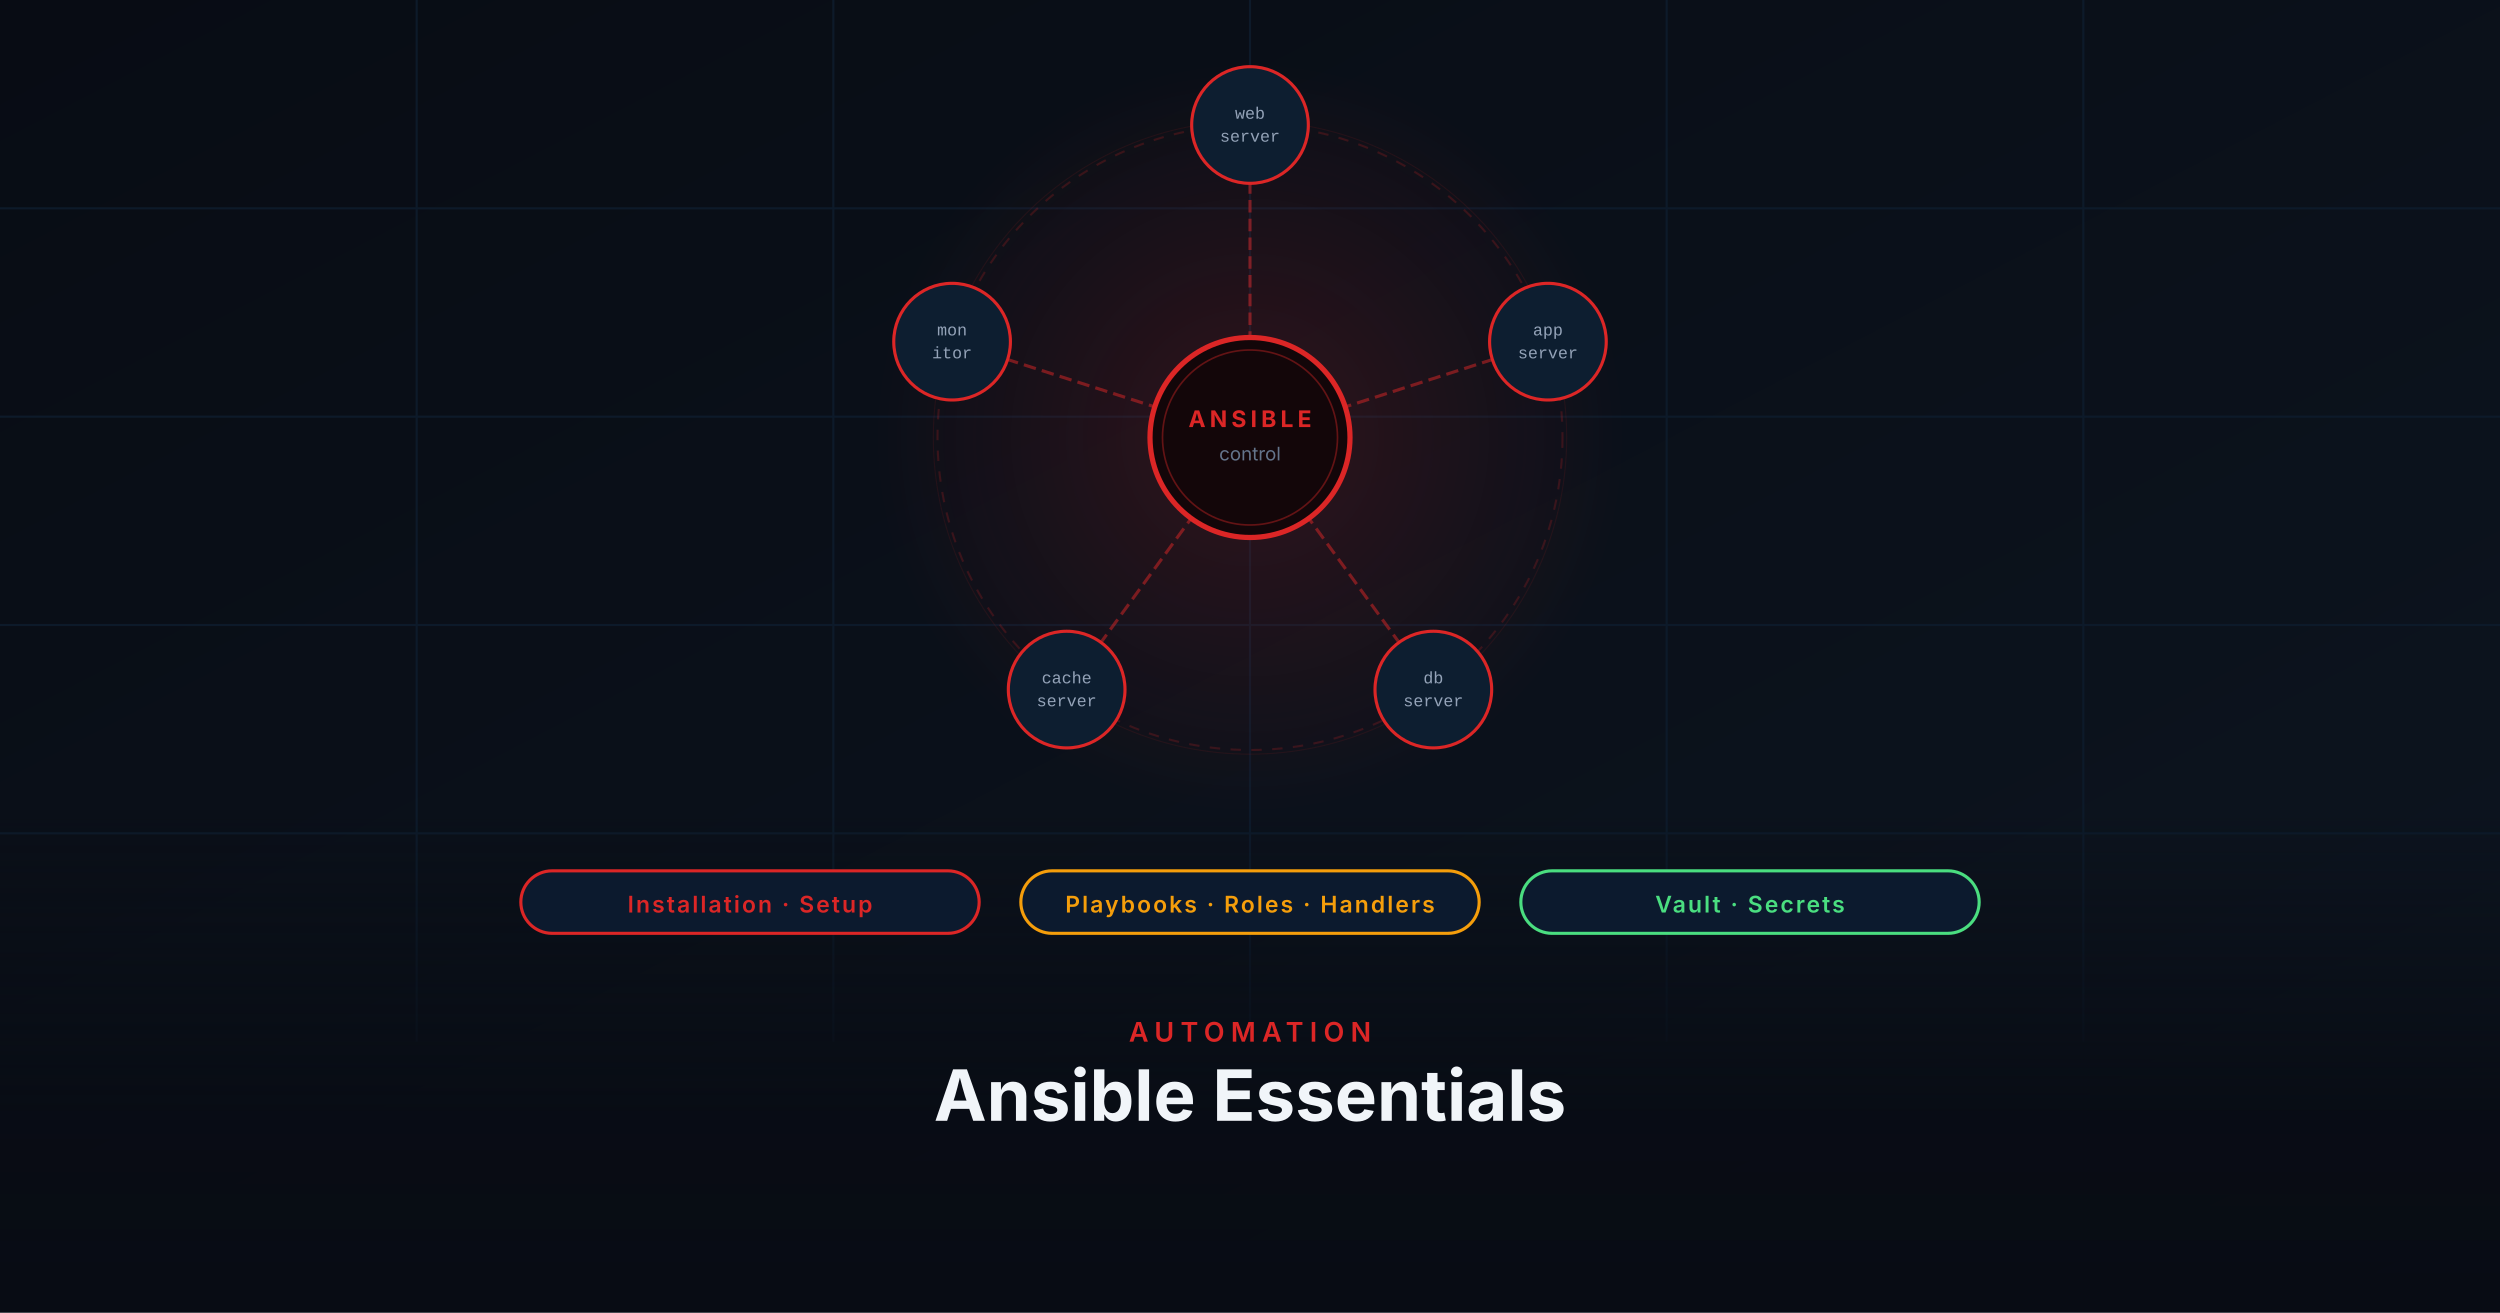
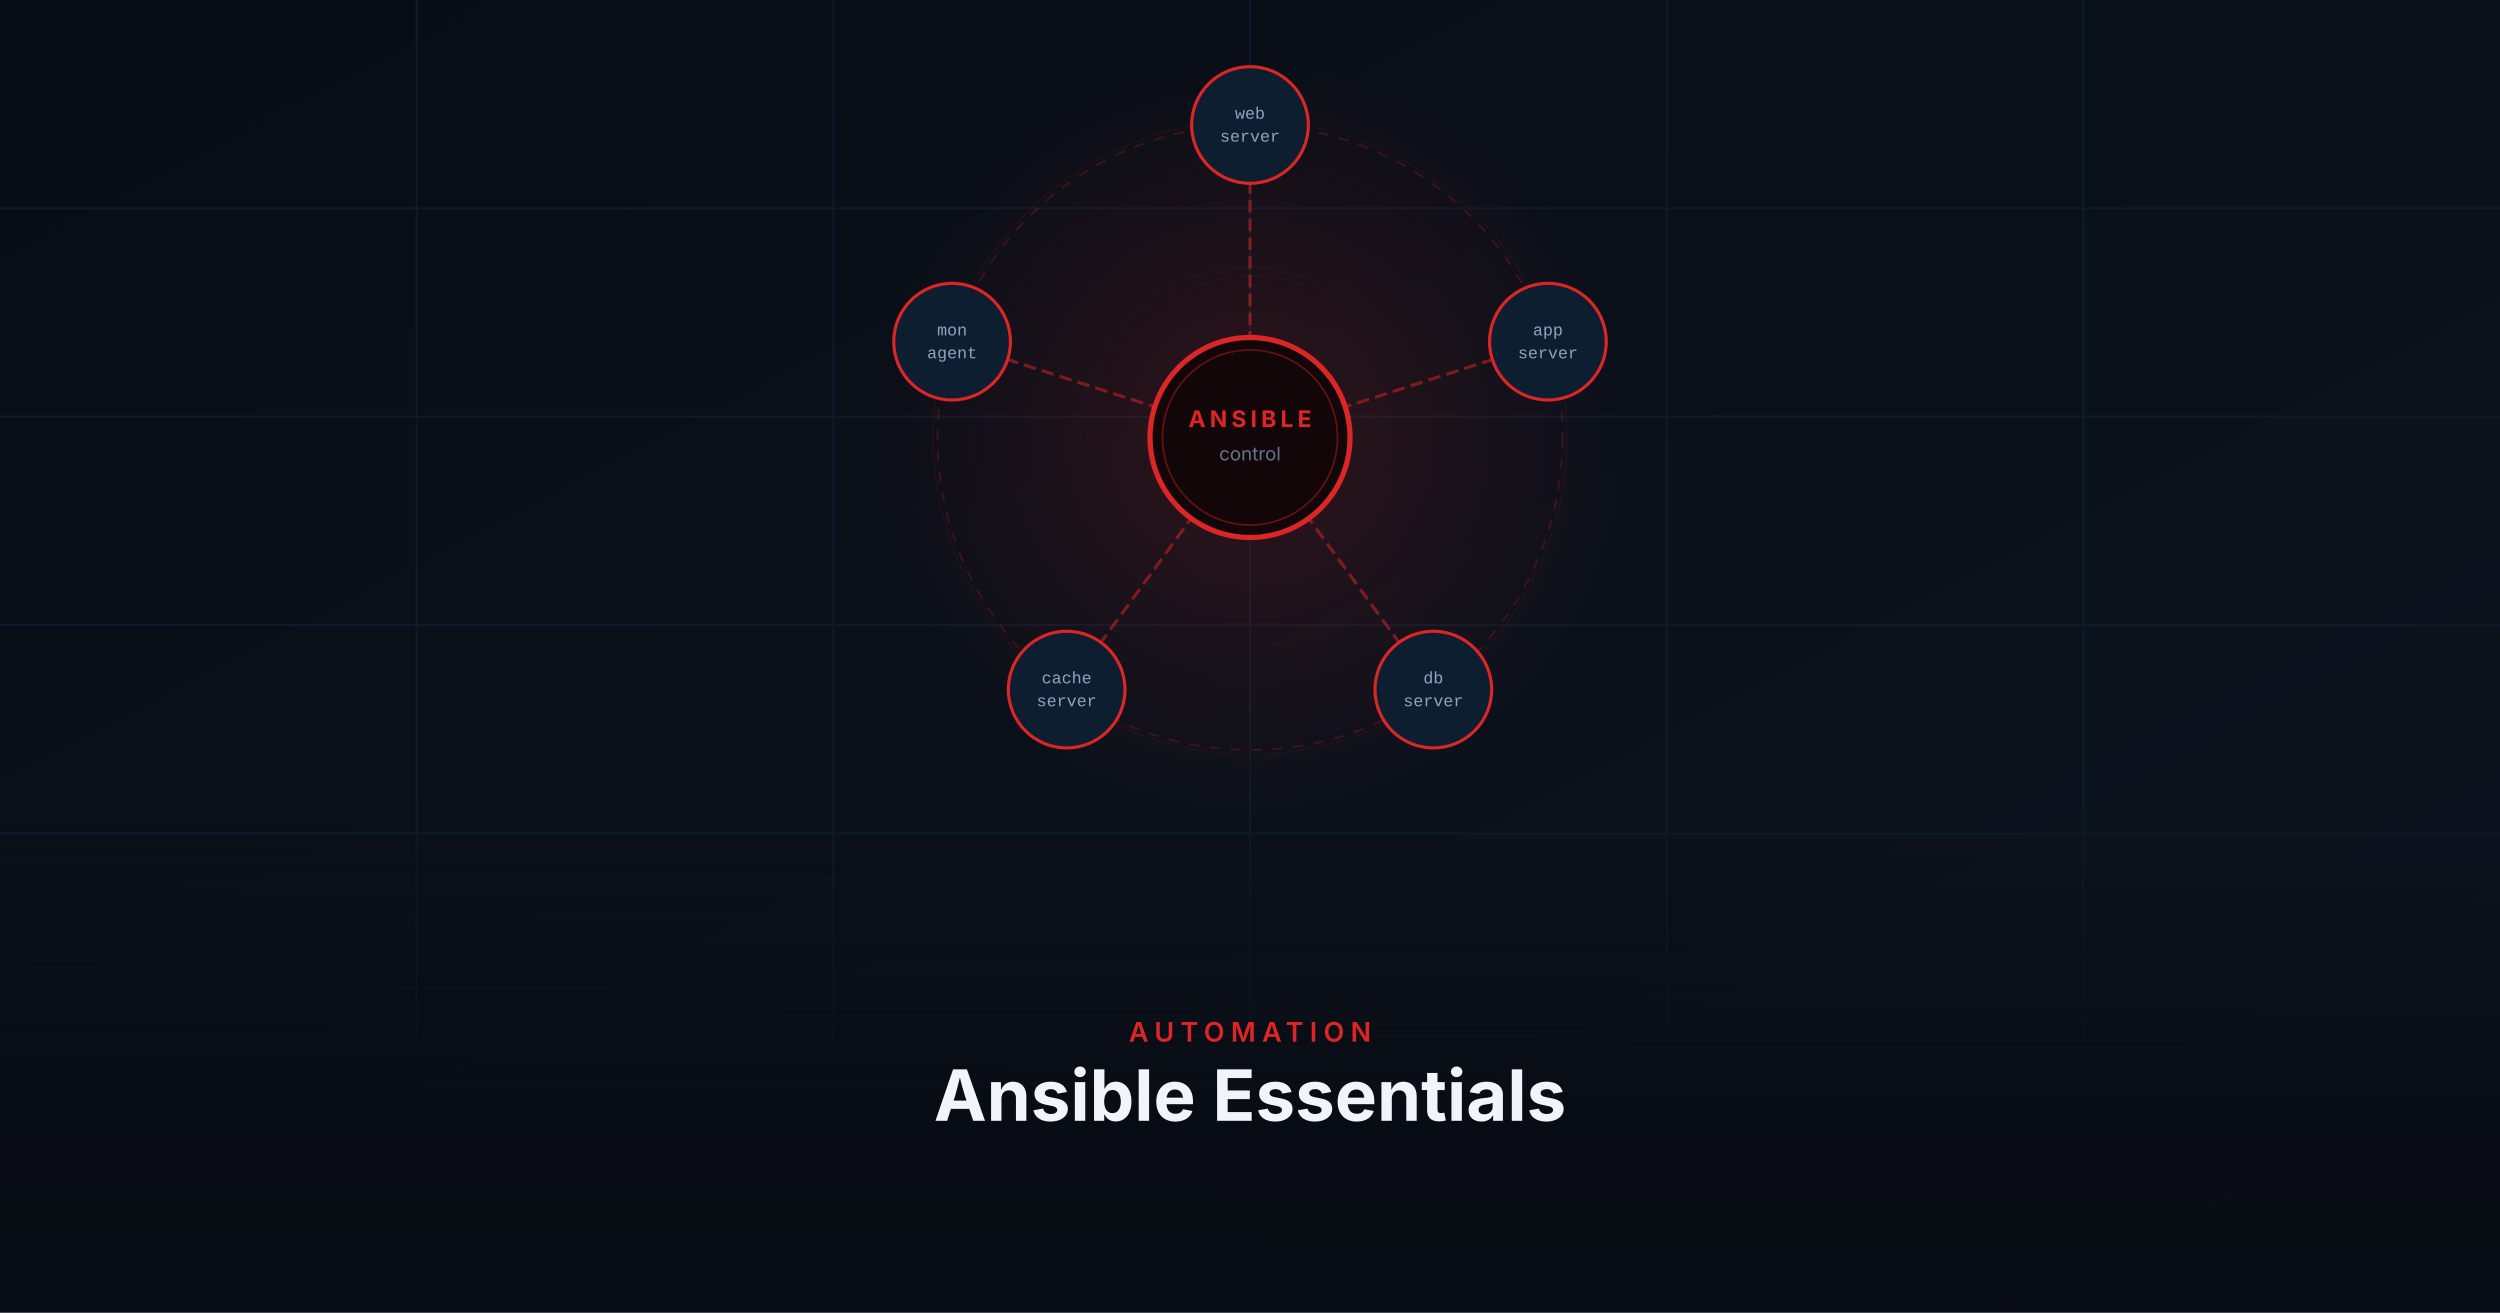
<svg xmlns="http://www.w3.org/2000/svg" viewBox="0 0 1200 630" width="1200" height="630" font-family="system-ui,-apple-system,BlinkMacSystemFont,'Segoe UI',sans-serif">
  <defs>
    <linearGradient id="bg" x1="0" y1="0" x2="1" y2="1">
      <stop offset="0%" stop-color="#080c14" />
      <stop offset="100%" stop-color="#0d1520" />
    </linearGradient>
    <linearGradient id="textbg" x1="0" y1="0" x2="0" y2="1">
      <stop offset="0%" stop-color="#080c14" stop-opacity="0" />
      <stop offset="60%" stop-color="#080c14" stop-opacity="0.93" />
      <stop offset="100%" stop-color="#080c14" stop-opacity="1" />
    </linearGradient>
    <radialGradient id="ctrl-glow" cx="50%" cy="50%" r="50%">
      <stop offset="0%" stop-color="#dc2626" stop-opacity="0.18" />
      <stop offset="100%" stop-color="#dc2626" stop-opacity="0" />
    </radialGradient>
  </defs>
  <rect width="1200" height="630" fill="url(#bg)" />
  <g stroke="#0d1a2a" stroke-width="1">
    <line x1="0" y1="100" x2="1200" y2="100" />
    <line x1="0" y1="200" x2="1200" y2="200" />
    <line x1="0" y1="300" x2="1200" y2="300" />
    <line x1="0" y1="400" x2="1200" y2="400" />
    <line x1="200" y1="0" x2="200" y2="500" />
    <line x1="400" y1="0" x2="400" y2="500" />
    <line x1="600" y1="0" x2="600" y2="500" />
    <line x1="800" y1="0" x2="800" y2="500" />
    <line x1="1000" y1="0" x2="1000" y2="500" />
  </g>
  <circle cx="600" cy="210" r="180" fill="url(#ctrl-glow)" />
  <circle cx="600" cy="210" r="150" fill="none" stroke="#dc2626" stroke-width="1" stroke-opacity="0.2" stroke-dasharray="5,5" />
  <circle cx="600" cy="210" r="152" fill="none" stroke="#dc2626" stroke-width="0.5" stroke-opacity="0.1" />
  <line x1="600" y1="210" x2="600" y2="60" stroke="#dc2626" stroke-width="1.5" stroke-opacity="0.5" stroke-dasharray="6,3" />
  <line x1="600" y1="210" x2="743" y2="164" stroke="#dc2626" stroke-width="1.5" stroke-opacity="0.5" stroke-dasharray="6,3" />
  <line x1="600" y1="210" x2="688" y2="331" stroke="#dc2626" stroke-width="1.5" stroke-opacity="0.5" stroke-dasharray="6,3" />
  <line x1="600" y1="210" x2="512" y2="331" stroke="#dc2626" stroke-width="1.5" stroke-opacity="0.5" stroke-dasharray="6,3" />
  <line x1="600" y1="210" x2="457" y2="164" stroke="#dc2626" stroke-width="1.5" stroke-opacity="0.5" stroke-dasharray="6,3" />
  <circle cx="600" cy="60" r="28" fill="#0d1e30" stroke="#dc2626" stroke-width="1.5" />
  <text x="600" y="57" text-anchor="middle" font-size="8" fill="#94a3b8" font-family="'Courier New',monospace">web</text>
  <text x="600" y="68" text-anchor="middle" font-size="8" fill="#94a3b8" font-family="'Courier New',monospace">server</text>
  <circle cx="743" cy="164" r="28" fill="#0d1e30" stroke="#dc2626" stroke-width="1.5" />
  <text x="743" y="161" text-anchor="middle" font-size="8" fill="#94a3b8" font-family="'Courier New',monospace">app</text>
  <text x="743" y="172" text-anchor="middle" font-size="8" fill="#94a3b8" font-family="'Courier New',monospace">server</text>
  <circle cx="688" cy="331" r="28" fill="#0d1e30" stroke="#dc2626" stroke-width="1.5" />
  <text x="688" y="328" text-anchor="middle" font-size="8" fill="#94a3b8" font-family="'Courier New',monospace">db</text>
  <text x="688" y="339" text-anchor="middle" font-size="8" fill="#94a3b8" font-family="'Courier New',monospace">server</text>
  <circle cx="512" cy="331" r="28" fill="#0d1e30" stroke="#dc2626" stroke-width="1.5" />
  <text x="512" y="328" text-anchor="middle" font-size="8" fill="#94a3b8" font-family="'Courier New',monospace">cache</text>
  <text x="512" y="339" text-anchor="middle" font-size="8" fill="#94a3b8" font-family="'Courier New',monospace">server</text>
  <circle cx="457" cy="164" r="28" fill="#0d1e30" stroke="#dc2626" stroke-width="1.5" />
  <text x="457" y="161" text-anchor="middle" font-size="8" fill="#94a3b8" font-family="'Courier New',monospace">mon</text>
-   <text x="457" y="172" text-anchor="middle" font-size="8" fill="#94a3b8" font-family="'Courier New',monospace">itor</text>
+   <text x="457" y="172" text-anchor="middle" font-size="8" fill="#94a3b8" font-family="'Courier New',monospace">agent</text>
  <circle cx="600" cy="210" r="48" fill="#130609" stroke="#dc2626" stroke-width="2.5" />
  <circle cx="600" cy="210" r="42" fill="none" stroke="#dc2626" stroke-width="0.8" stroke-opacity="0.4" />
  <text x="600" y="205" text-anchor="middle" font-size="11" font-weight="700" fill="#dc2626" letter-spacing="2">ANSIBLE</text>
  <text x="600" y="221" text-anchor="middle" font-size="9" fill="#64748b">control</text>
  <rect x="0" y="390" width="1200" height="240" fill="url(#textbg)" />
-   <rect x="250" y="418" width="220" height="30" fill="#0c1a2e" stroke="#dc2626" stroke-width="1.5" rx="15" />
-   <text x="360" y="438" text-anchor="middle" font-size="11" fill="#dc2626" font-weight="600" letter-spacing="1">Installation · Setup</text>
-   <rect x="490" y="418" width="220" height="30" fill="#0c1a2e" stroke="#f59e0b" stroke-width="1.5" rx="15" />
-   <text x="600" y="438" text-anchor="middle" font-size="11" fill="#f59e0b" font-weight="600" letter-spacing="1">Playbooks · Roles · Handlers</text>
-   <rect x="730" y="418" width="220" height="30" fill="#0c1a2e" stroke="#4ade80" stroke-width="1.5" rx="15" />
-   <text x="840" y="438" text-anchor="middle" font-size="11" fill="#4ade80" font-weight="600" letter-spacing="1">Vault · Secrets</text>
  <text x="600" y="500" text-anchor="middle" font-size="13" fill="#dc2626" letter-spacing="3" font-weight="600">AUTOMATION</text>
  <text x="600" y="538" text-anchor="middle" font-size="34" font-weight="700" fill="#f1f5f9">Ansible Essentials</text>
</svg>
